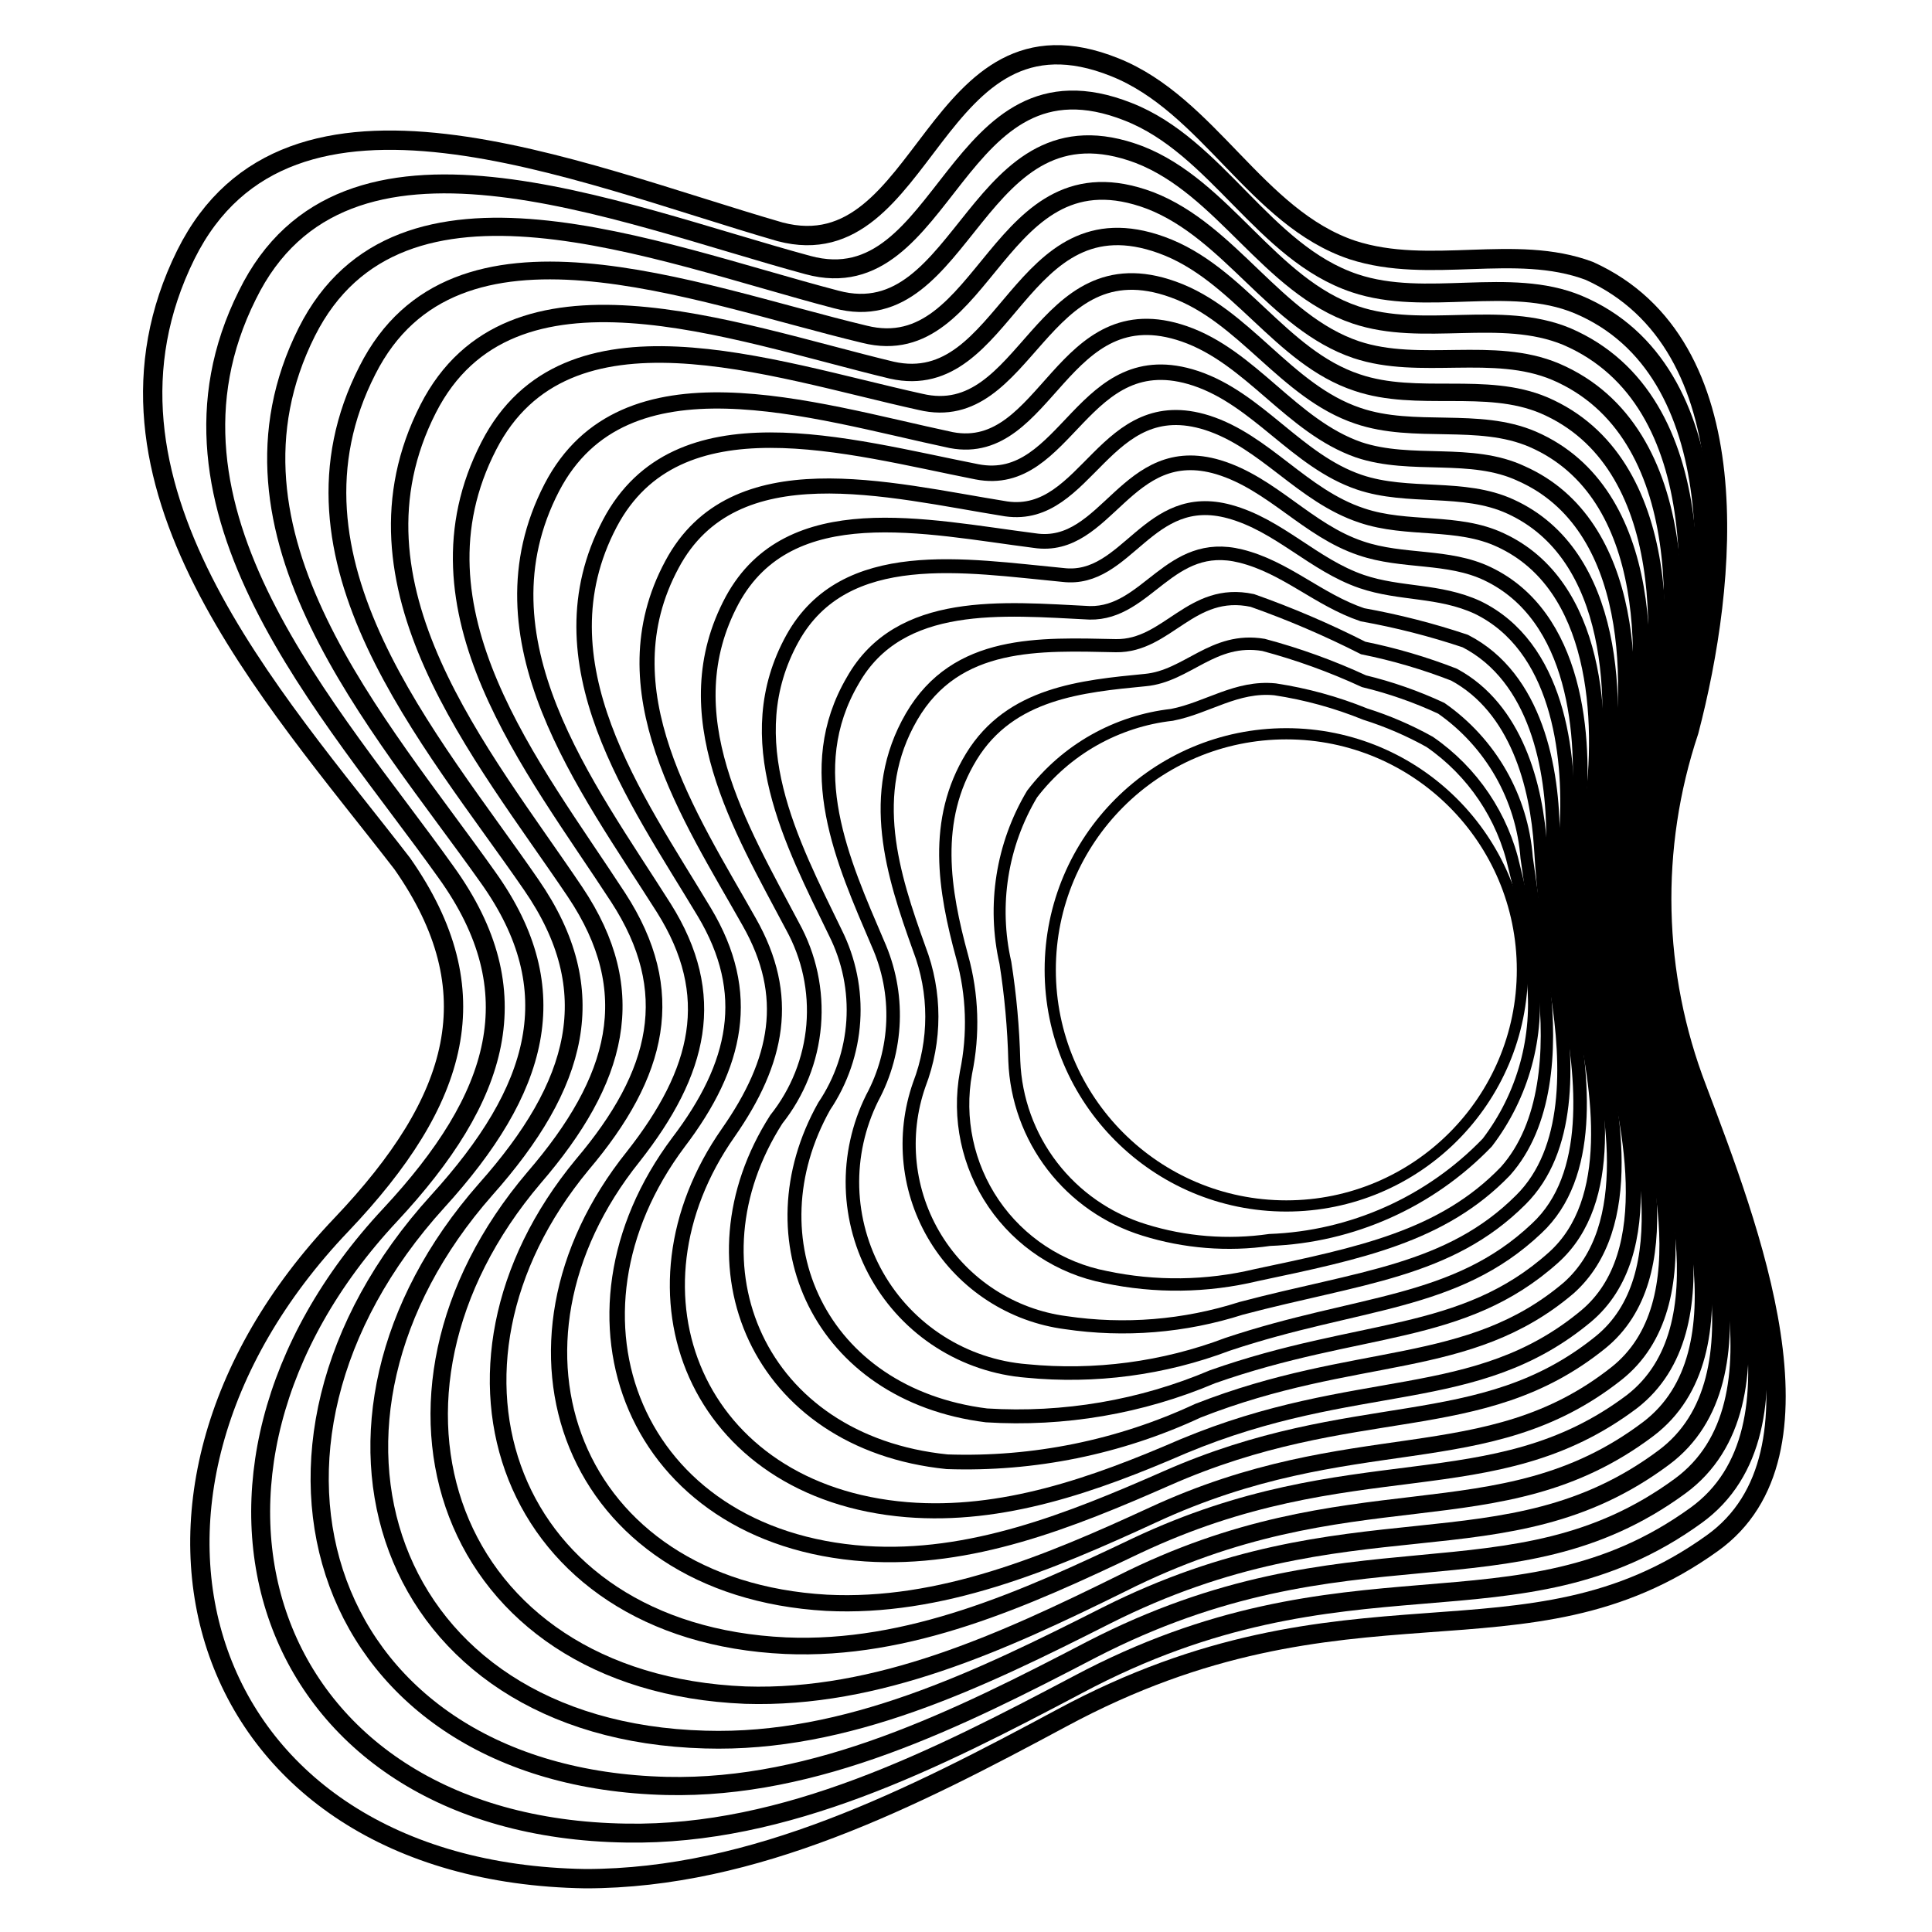
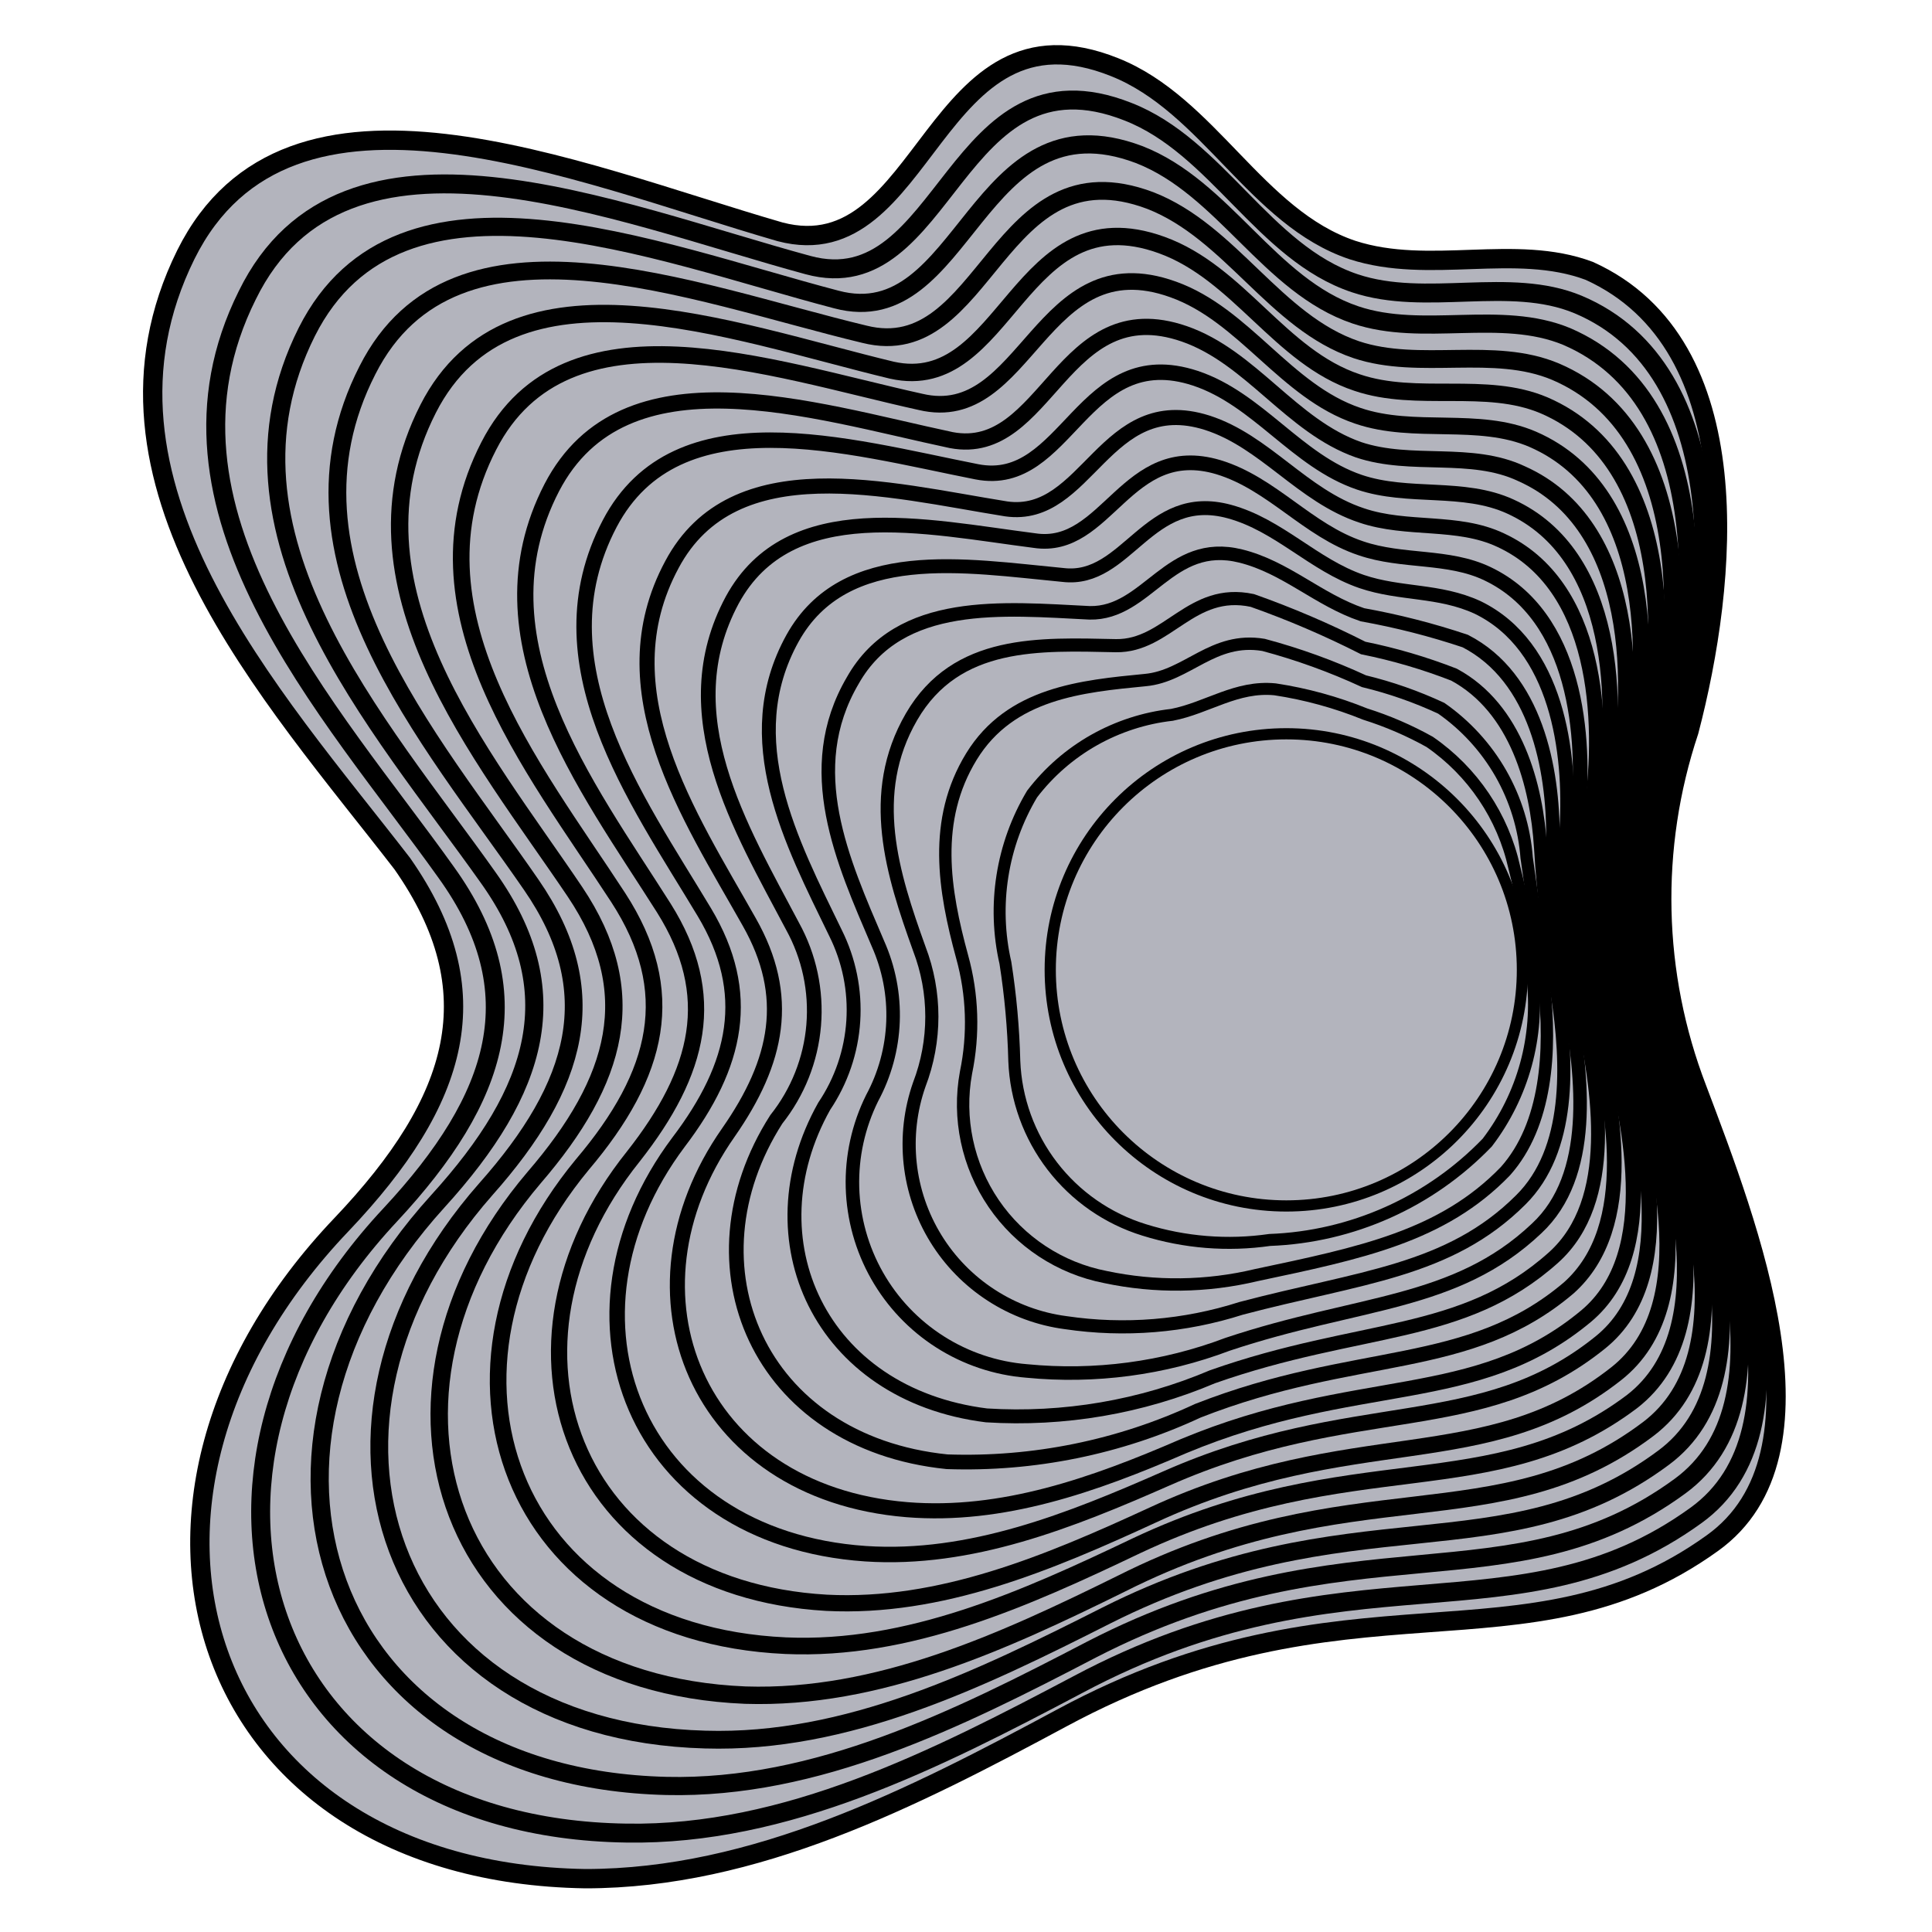
- <svg xmlns="http://www.w3.org/2000/svg" id="logo-59" width="80" height="80" viewBox="0 0 50 50" fill="none">
+ <svg xmlns="http://www.w3.org/2000/svg" id="logo-59" width="80" height="80" viewBox="0 0 50 50" fill="#B3B4BD">
  <path class="stroke" d="M20.19 6C14.9 4.47 7.47 1.24 4.81 6.59C1.9 12.47 7.05 18 10.41 22.35C12.72 25.65 11.9 28.47 8.84 31.69C2 38.86 5.08 48.46 15.15 48.62C19.54 48.62 23.61 46.54 27.48 44.46C34.9 40.46 39.48 43.41 44.31 39.94C47.55 37.63 45.26 31.73 43.92 28.18C42.777 25.211 42.703 21.937 43.71 18.92C44.71 15.1 45.35 8.92 41.13 7.01C39.21 6.29 37 7.12 35 6.47C32.52 5.64 31.28 2.71 28.85 1.74C24.12 -0.16 24 7 20.19 6Z" stroke="black" stroke-width="0.5" stroke-miterlimit="10" />
  <path class="stroke" d="M29.19 2.89C31.5 3.79 32.7 6.54 35.06 7.33C36.91 7.95 39.06 7.14 40.84 7.88C44.84 9.56 44.47 15.58 43.39 19.17C42.524 22.063 42.605 25.156 43.62 28C44.87 31.4 46.97 37 43.89 39.22C39.27 42.56 34.89 39.87 27.89 43.6C24.22 45.54 20.35 47.51 16.21 47.44C6.71 47.3 3.78 38.2 10.1 31.44C12.94 28.39 13.77 25.67 11.55 22.58C8.55 18.37 3.63 13.19 6.4 7.64C8.9 2.53 15.9 5.5 20.91 6.86C24.51 7.84 24.68 1.11 29.19 2.89Z" stroke="black" stroke-width="0.49" stroke-miterlimit="10" />
  <path class="stroke" d="M29.48 4C31.67 4.85 32.85 7.4 35.08 8.15C36.83 8.74 38.84 8 40.55 8.71C44.38 10.36 44 16 43.07 19.42C42.295 22.163 42.383 25.078 43.32 27.77C44.48 31.03 46.4 36.32 43.48 38.46C39.11 41.66 34.94 39.24 28.25 42.69C24.78 44.5 21.13 46.31 17.25 46.22C8.3 46 5.5 37.5 11.33 31.09C13.95 28.21 14.71 25.63 12.64 22.72C9.81 18.72 5.32 13.82 7.94 8.59C10.34 3.82 16.94 6.52 21.64 7.75C25 8.65 25.24 2.4 29.48 4Z" stroke="black" stroke-width="0.47" stroke-miterlimit="10" />
  <path class="stroke" d="M29.77 5.19C31.85 6 33 8.34 35.1 9.05C36.75 9.6 38.65 8.94 40.26 9.62C43.86 11.16 43.62 16.44 42.75 19.68C42.061 22.275 42.148 25.014 43 27.56C44.09 30.68 45.81 35.67 43.06 37.72C38.94 40.79 34.96 38.62 28.63 41.81C25.35 43.47 21.92 45.13 18.25 45.02C9.9 44.79 7.25 36.82 12.57 30.78C14.97 28.08 15.65 25.65 13.75 22.9C11.14 19.11 7 14.49 9.51 9.58C11.77 5.11 17.91 7.58 22.37 8.65C25.55 9.45 25.79 3.69 29.77 5.19Z" stroke="black" stroke-width="0.46" stroke-miterlimit="10" />
  <path class="stroke" d="M30.06 6.34C32.06 7.06 33.13 9.24 35.12 9.9C36.68 10.43 38.45 9.85 39.96 10.49C43.35 11.95 43.19 16.87 42.43 19.93C41.831 22.385 41.928 24.957 42.71 27.36C43.71 30.36 45.25 35.01 42.66 36.98C38.78 39.91 34.99 37.98 29.03 40.98C25.95 42.5 22.72 43.98 19.29 43.87C11.52 43.55 9 36.15 13.82 30.48C16 27.95 16.62 25.67 14.88 23.08C12.47 19.5 8.75 15.16 11.08 10.58C13.21 6.4 18.92 8.58 23.08 9.58C26.07 10.25 26.35 5 30.06 6.34Z" stroke="black" stroke-width="0.45" stroke-miterlimit="10" />
  <path class="stroke" d="M30.36 7.49C32.21 8.15 33.27 10.13 35.14 10.76C36.6 11.26 38.26 10.76 39.67 11.37C42.84 12.75 42.77 17.3 42.11 20.18C41.593 22.499 41.696 24.914 42.41 27.18C43.32 30.01 44.67 34.38 42.24 36.27C38.62 39 35 37.37 29.42 40C26.53 41.38 23.52 42.73 20.33 42.59C13.13 42.26 10.7 35.42 15.07 30.14C17.07 27.78 17.57 25.65 16 23.23C13.8 19.85 10.46 15.79 12.65 11.54C14.65 7.64 19.92 9.54 23.82 10.4C26.59 11.06 26.91 6.25 30.36 7.49Z" stroke="black" stroke-width="0.43" stroke-miterlimit="10" />
  <path class="stroke" d="M30.65 8.64C32.38 9.24 33.42 11.03 35.16 11.64C36.53 12.1 38.07 11.64 39.38 12.26C42.32 13.57 42.38 17.76 41.79 20.45C41.36 22.627 41.47 24.875 42.11 27C42.93 29.68 44.11 33.75 41.83 35.55C38.46 38.21 35.03 36.8 29.83 39.21C27.14 40.45 24.34 41.63 21.39 41.48C14.77 41.1 12.46 34.83 16.39 29.93C18.12 27.73 18.6 25.76 17.18 23.5C15.18 20.34 12.25 16.55 14.28 12.62C16.15 9.02 21 10.62 24.62 11.39C27.11 11.86 27.47 7.54 30.65 8.64Z" stroke="black" stroke-width="0.42" stroke-miterlimit="10" />
  <path class="stroke" d="M30.94 9.79C32.56 10.33 33.56 11.93 35.18 12.48C36.45 12.91 37.87 12.55 39.09 13.11C41.81 14.35 41.92 18.17 41.47 20.68C41.133 22.7 41.249 24.77 41.81 26.74C42.54 29.29 43.52 33.04 41.42 34.74C38.3 37.26 35.06 36.11 30.19 38.26C27.69 39.36 25.11 40.39 22.4 40.21C16.4 39.8 14.17 34.08 17.56 29.56C19.08 27.56 19.48 25.7 18.23 23.61C16.46 20.66 13.89 17.15 15.78 13.55C17.52 10.24 21.93 11.55 25.28 12.21C27.63 12.67 28 8.82 30.94 9.79Z" stroke="black" stroke-width="0.4" stroke-miterlimit="10" />
  <path class="stroke" d="M31.24 10.94C32.74 11.42 33.7 12.83 35.24 13.34C36.42 13.74 37.72 13.45 38.84 13.98C41.34 15.14 41.53 18.6 41.19 20.98C40.935 22.852 41.058 24.756 41.55 26.58C42.19 28.98 42.99 32.43 41.05 34.06C38.18 36.45 35.12 35.55 30.62 37.43C28.31 38.43 25.94 39.27 23.47 39.07C18 38.62 15.94 33.46 18.85 29.31C20.14 27.46 20.48 25.78 19.39 23.86C17.84 21.11 15.64 17.86 17.39 14.61C18.99 11.61 22.98 12.68 26.04 13.17C28.15 13.47 28.58 10.1 31.24 10.94Z" stroke="black" stroke-width="0.39" stroke-miterlimit="10" />
  <path class="stroke" d="M31.53 12.09C32.92 12.51 33.84 13.73 35.22 14.19C36.3 14.56 37.48 14.36 38.5 14.85C40.78 15.94 41.06 19.03 40.83 21.19C40.66 22.912 40.785 24.65 41.2 26.33C41.76 28.59 42.38 31.74 40.6 33.33C38 35.54 35.1 34.9 31 36.51C28.971 37.455 26.747 37.907 24.51 37.83C19.61 37.33 17.68 32.74 20.09 28.97C20.646 28.271 20.983 27.424 21.058 26.534C21.132 25.644 20.942 24.752 20.51 23.97C19.17 21.43 17.36 18.49 18.95 15.53C20.43 12.81 23.95 13.63 26.77 13.99C28.66 14.28 29.14 11.38 31.53 12.09Z" stroke="black" stroke-width="0.38" stroke-miterlimit="10" />
  <path class="stroke" d="M31.82 13.24C33.1 13.59 33.99 14.62 35.24 15.05C36.24 15.39 37.24 15.26 38.24 15.72C40.3 16.72 40.66 19.46 40.54 21.44C40.458 23.014 40.589 24.591 40.93 26.13C41.4 28.24 41.83 31.08 40.21 32.54C37.85 34.66 35.21 34.28 31.38 35.63C29.534 36.413 27.531 36.755 25.53 36.63C21.21 36.09 19.4 32.07 21.33 28.63C21.772 27.974 22.032 27.213 22.083 26.424C22.134 25.635 21.974 24.847 21.62 24.14C20.49 21.81 19.06 19.14 20.51 16.52C21.86 14.09 24.98 14.64 27.51 14.88C29.18 15.08 29.7 12.66 31.82 13.24Z" stroke="black" stroke-width="0.36" stroke-miterlimit="10" />
  <path class="stroke" d="M32.11 14.39C33.28 14.68 34.11 15.52 35.26 15.91C36.162 16.072 37.051 16.299 37.92 16.59C39.75 17.53 40.2 19.89 40.19 21.69C40.191 23.11 40.328 24.526 40.6 25.92C40.98 27.92 41.23 30.43 39.77 31.79C37.66 33.79 35.15 33.66 31.77 34.79C30.113 35.417 28.333 35.653 26.57 35.48C25.772 35.416 25.002 35.158 24.326 34.727C23.651 34.297 23.092 33.708 22.697 33.011C22.303 32.315 22.085 31.532 22.062 30.731C22.04 29.931 22.215 29.137 22.57 28.42C22.9 27.809 23.085 27.131 23.111 26.438C23.137 25.744 23.003 25.054 22.72 24.42C21.81 22.29 20.72 19.91 22.07 17.61C23.28 15.47 25.97 15.75 28.2 15.86C29.7 15.89 30.26 13.93 32.11 14.39Z" stroke="black" stroke-width="0.35" stroke-miterlimit="10" />
  <path class="stroke" d="M32.41 15.54C33.392 15.887 34.351 16.298 35.28 16.77C36.082 16.932 36.868 17.163 37.63 17.46C39.24 18.33 39.77 20.32 39.87 21.94C39.94 23.16 40.11 24.49 40.3 25.72C40.59 27.55 40.65 29.77 39.36 31.05C37.5 32.91 35.18 33.05 32.12 33.86C30.655 34.329 29.102 34.456 27.58 34.23C26.893 34.14 26.235 33.897 25.654 33.52C25.072 33.144 24.582 32.642 24.219 32.052C23.856 31.462 23.629 30.798 23.555 30.109C23.481 29.421 23.561 28.724 23.79 28.07C24.225 26.937 24.225 25.683 23.79 24.55C23.1 22.63 22.43 20.55 23.59 18.55C24.75 16.55 26.92 16.67 28.88 16.71C30.22 16.73 30.82 15.2 32.41 15.54Z" stroke="black" stroke-width="0.34" stroke-miterlimit="10" />
  <path class="stroke" d="M32.7 16.69C33.592 16.928 34.462 17.243 35.3 17.63C35.988 17.796 36.658 18.031 37.3 18.33C37.932 18.771 38.458 19.347 38.841 20.016C39.223 20.686 39.452 21.431 39.51 22.2C39.66 23.25 39.83 24.41 39.96 25.51C40.15 27.2 40.03 29.11 38.96 30.31C37.33 32 35.2 32.43 32.51 33C31.23 33.306 29.898 33.323 28.61 33.05C27.433 32.822 26.393 32.138 25.717 31.148C25.041 30.157 24.783 28.939 25 27.76C25.206 26.766 25.172 25.738 24.9 24.76C24.43 23.04 24.13 21.23 25.14 19.58C26.15 17.93 28 17.76 29.64 17.6C30.73 17.5 31.39 16.47 32.7 16.69Z" stroke="black" stroke-width="0.32" stroke-miterlimit="10" />
  <path class="stroke" d="M33 17.84C33.799 17.961 34.581 18.176 35.33 18.48C35.91 18.663 36.469 18.904 37 19.2C38.114 19.968 38.896 21.129 39.19 22.45C39.431 23.384 39.588 24.338 39.66 25.3C39.839 26.821 39.419 28.353 38.49 29.57C37.01 31.107 34.992 32.01 32.86 32.09C31.771 32.247 30.66 32.158 29.61 31.83C28.666 31.539 27.837 30.962 27.235 30.18C26.633 29.397 26.289 28.447 26.25 27.46C26.229 26.609 26.152 25.761 26.02 24.92C25.679 23.429 25.926 21.864 26.71 20.55C27.144 19.982 27.688 19.507 28.31 19.155C28.933 18.803 29.619 18.58 30.33 18.5C31.25 18.32 32 17.74 33 17.84Z" stroke="black" stroke-width="0.31" stroke-miterlimit="10" />
  <path class="stroke" d="M33.29 31.21C36.664 31.21 39.4 28.474 39.4 25.1C39.4 21.726 36.664 18.99 33.29 18.99C29.916 18.99 27.18 21.726 27.18 25.1C27.18 28.474 29.916 31.21 33.29 31.21Z" stroke="black" stroke-width="0.29" stroke-miterlimit="10" />
</svg>
